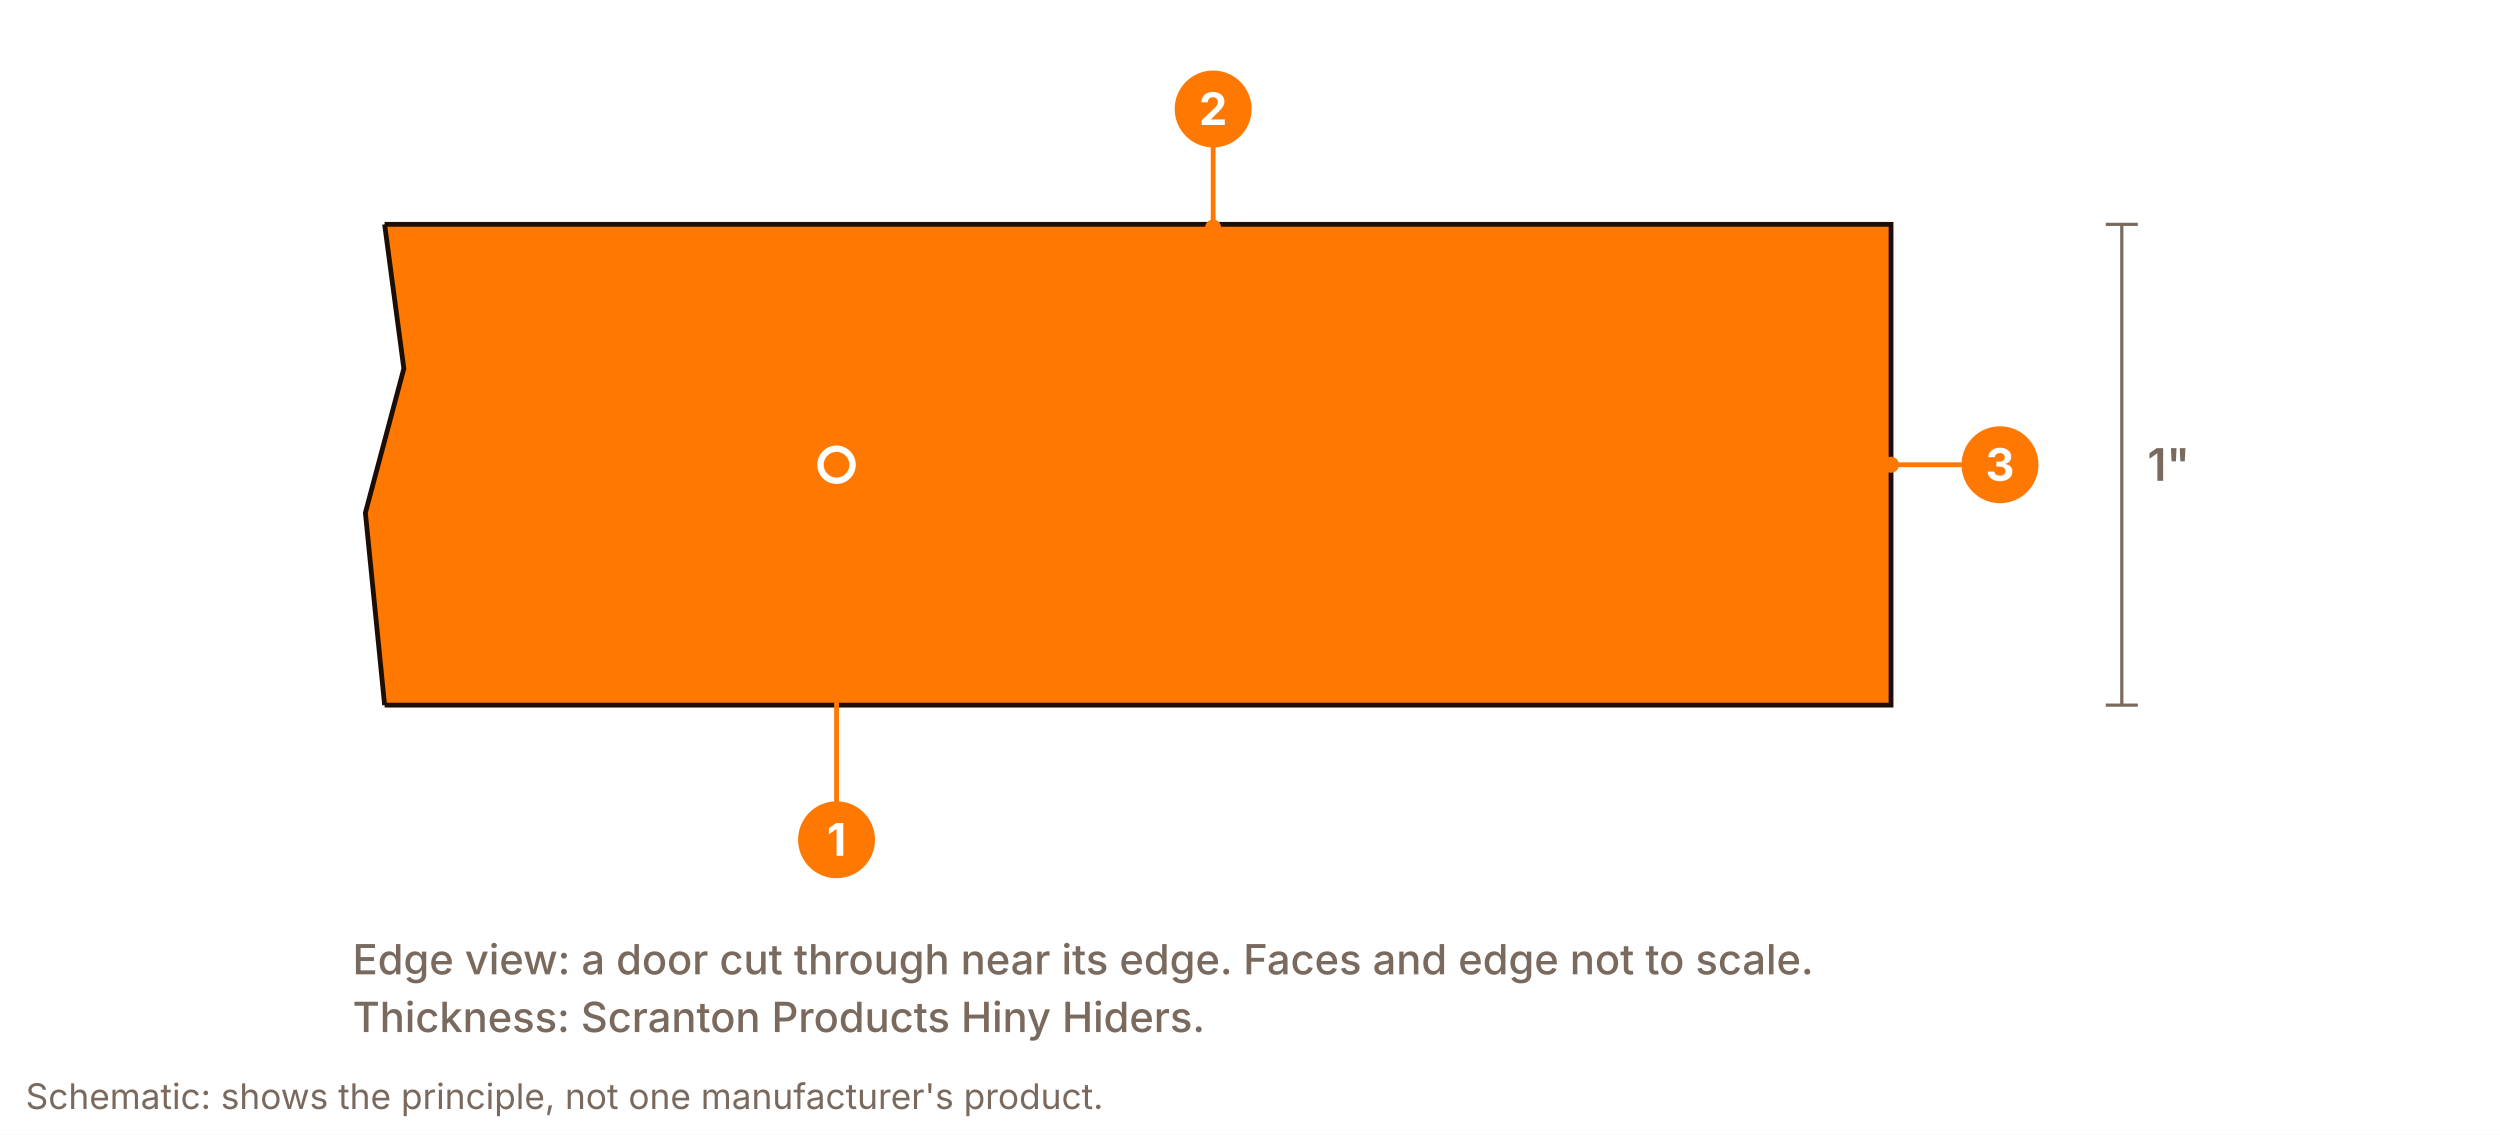
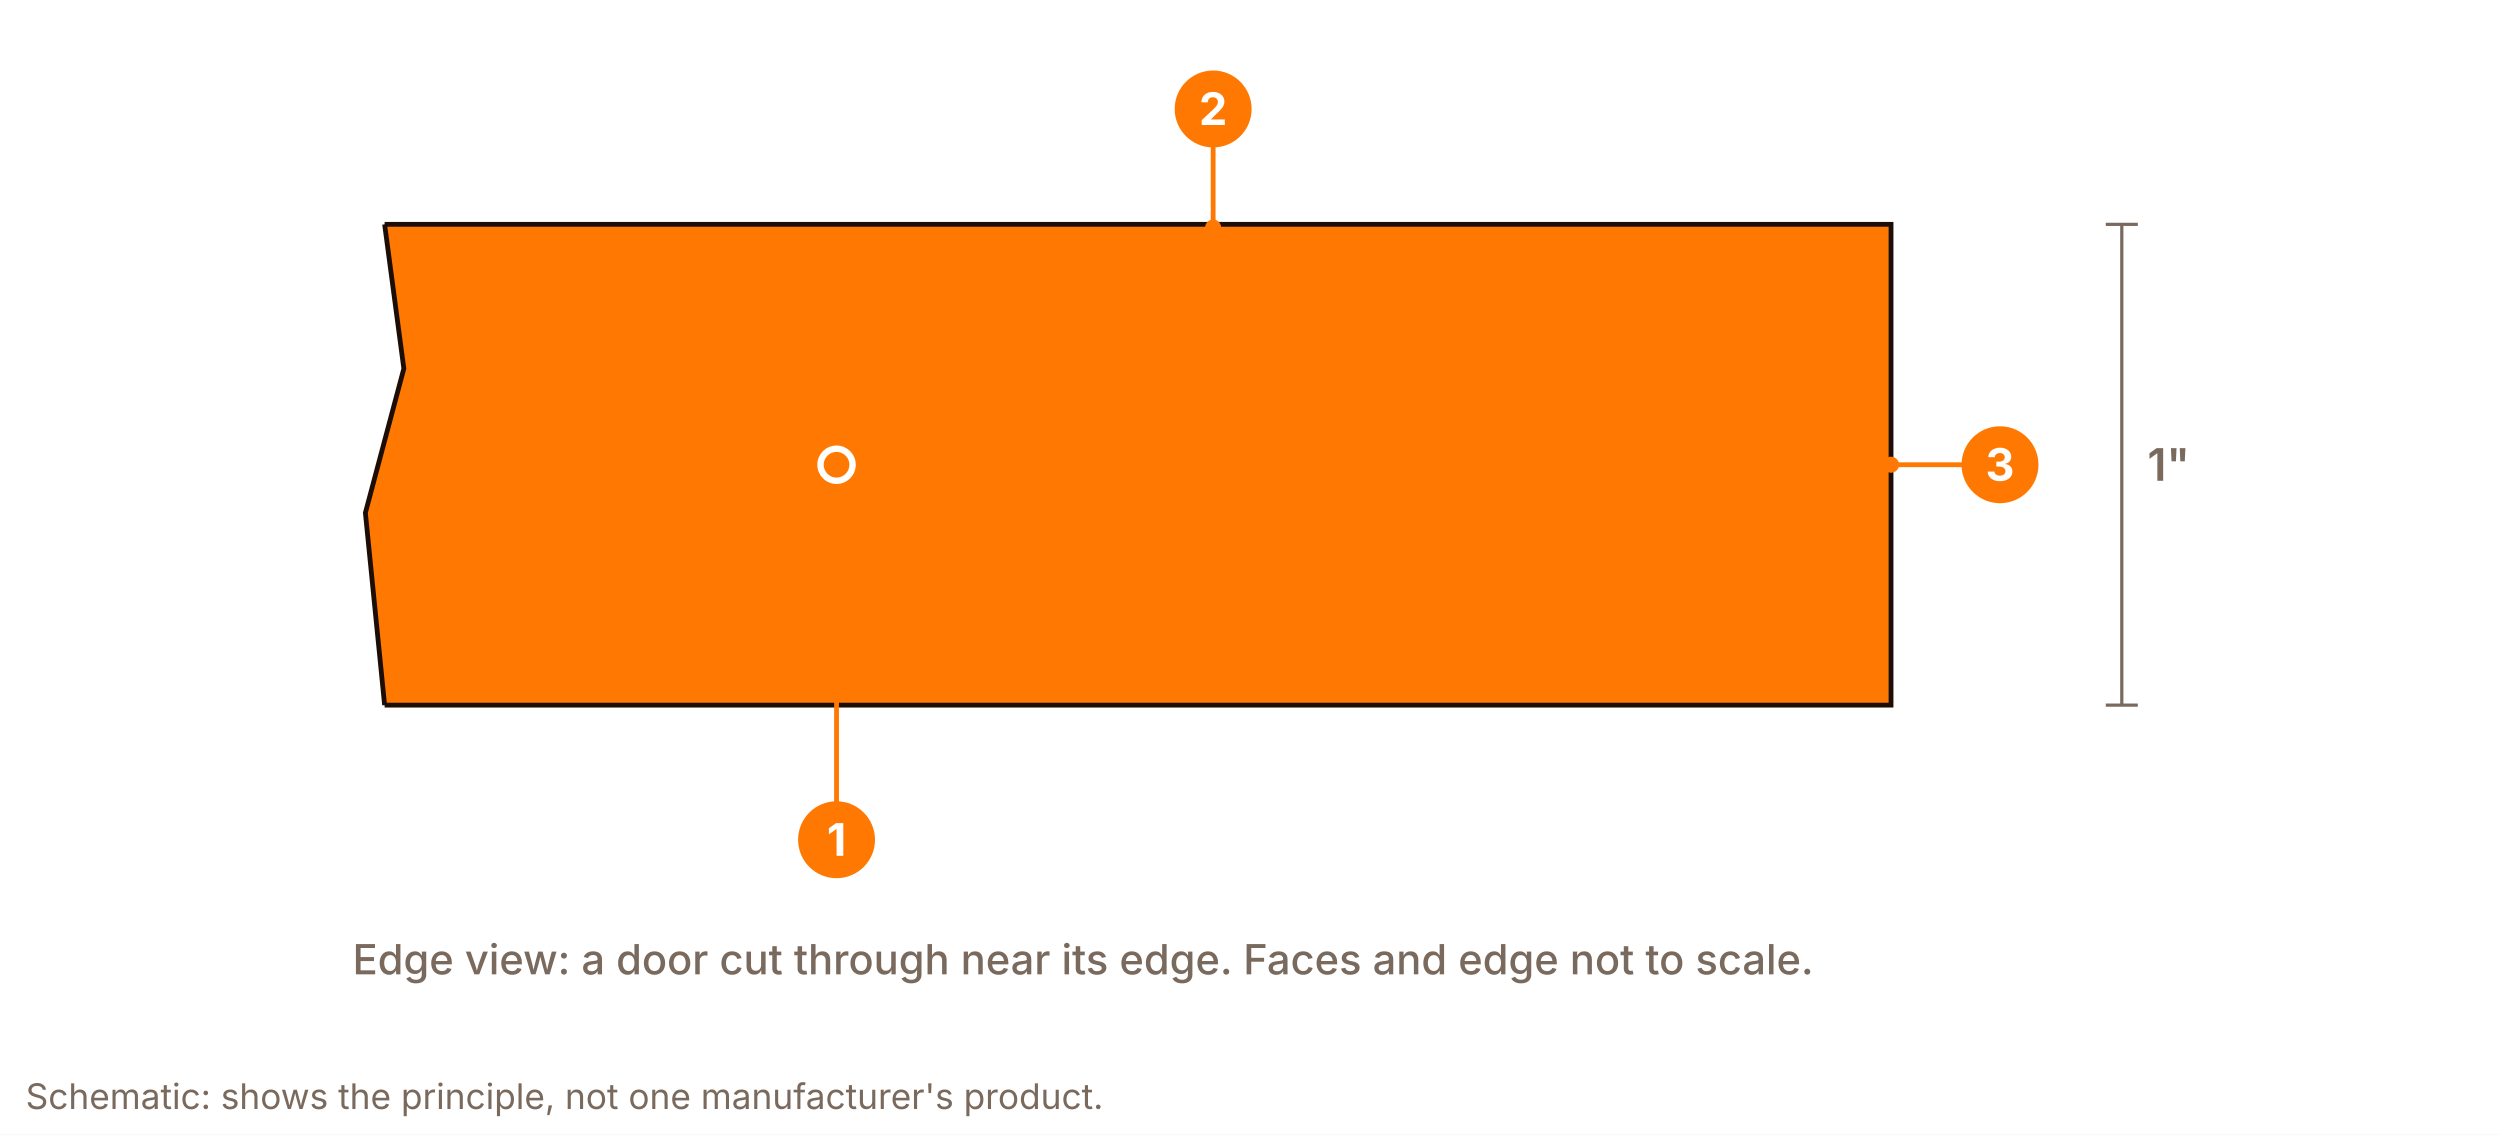
<svg xmlns="http://www.w3.org/2000/svg" viewBox="0 0 780 354" width="780" height="354" role="img" aria-labelledby="t-material-section-solid-plastic d-material-section-solid-plastic" font-family="Inter, ui-sans-serif, system-ui, sans-serif">
  <defs>
    <pattern id="hatch-material-section-solid-plastic" width="8" height="8" patternUnits="userSpaceOnUse" patternTransform="rotate(45)">
      <rect width="8" height="8" fill="#f2f0ec" />
      <line x1="0" y1="0" x2="0" y2="8" stroke="#cfc7bc" stroke-width="1.5" />
    </pattern>
    <marker id="tick-material-section-solid-plastic" viewBox="0 0 10 10" refX="5" refY="5" markerWidth="8" markerHeight="8" orient="auto">
      <path d="M2 8 L8 2" stroke="#7a6a5e" stroke-width="1.5" />
    </marker>
  </defs>
  <rect width="780" height="354" fill="#ffffff" />
  <clipPath id="m-solid-plastic-120-70">
    <path d="M120 70 L126 115 L114 160 L120 220 L590 220 L590 70 Z" />
  </clipPath>
  <g clip-path="url(#m-solid-plastic-120-70)">
    <rect x="110" y="70" width="480" height="150" fill="#fe7802" stroke="none" stroke-width="1.5" />
  </g>
  <path d="M120 70 L126 115 L114 160 L120 220 M120 70 L590 70 L590 220 L120 220" fill="none" stroke="#1c0e05" stroke-width="1.5" />
  <line x1="378.5" y1="34" x2="378.5" y2="71" stroke="#fe7802" stroke-width="1.5" />
  <circle cx="378.5" cy="71" r="2.5" fill="#fe7802" />
  <circle cx="378.5" cy="34" r="12" fill="#fe7802" />
  <text x="378.5" y="39" font-size="14" font-weight="700" fill="#fff" text-anchor="middle">2</text>
  <line x1="624" y1="145" x2="590" y2="145" stroke="#fe7802" stroke-width="1.5" />
  <circle cx="590" cy="145" r="2.5" fill="#fe7802" />
  <circle cx="624" cy="145" r="12" fill="#fe7802" />
  <text x="624" y="150" font-size="14" font-weight="700" fill="#fff" text-anchor="middle">3</text>
  <line x1="261" y1="262" x2="261" y2="145" stroke="#fe7802" stroke-width="1.5" />
  <circle cx="261" cy="145" r="2.5" fill="#fe7802" />
  <circle cx="261" cy="262" r="12" fill="#fe7802" />
  <text x="261" y="267" font-size="14" font-weight="700" fill="#fff" text-anchor="middle">1</text>
  <circle cx="261" cy="145" r="5" fill="#fe7802" stroke="#fff" stroke-width="2" />
  <line x1="662" y1="70" x2="662" y2="220" stroke="#7a6a5e" stroke-width="1" />
  <line x1="657" y1="70" x2="667" y2="70" stroke="#7a6a5e" stroke-width="1" />
  <line x1="657" y1="220" x2="667" y2="220" stroke="#7a6a5e" stroke-width="1" />
  <text x="670" y="150" font-size="14" font-weight="600" fill="#7a6a5e" text-anchor="start">1"</text>
  <text x="110" y="304" font-size="13" font-weight="500" fill="#7a6a5e" text-anchor="start">Edge view: a door cut through near its edge. Faces and edge not to scale.</text>
-   <text x="110" y="322" font-size="13" font-weight="500" fill="#7a6a5e" text-anchor="start">Thickness: Scranton Products Hiny Hiders.</text>
  <text x="8" y="346" font-size="11" fill="#7a6a5e">Schematic: shows the principle, not one manufacturer's product.</text>
</svg>
